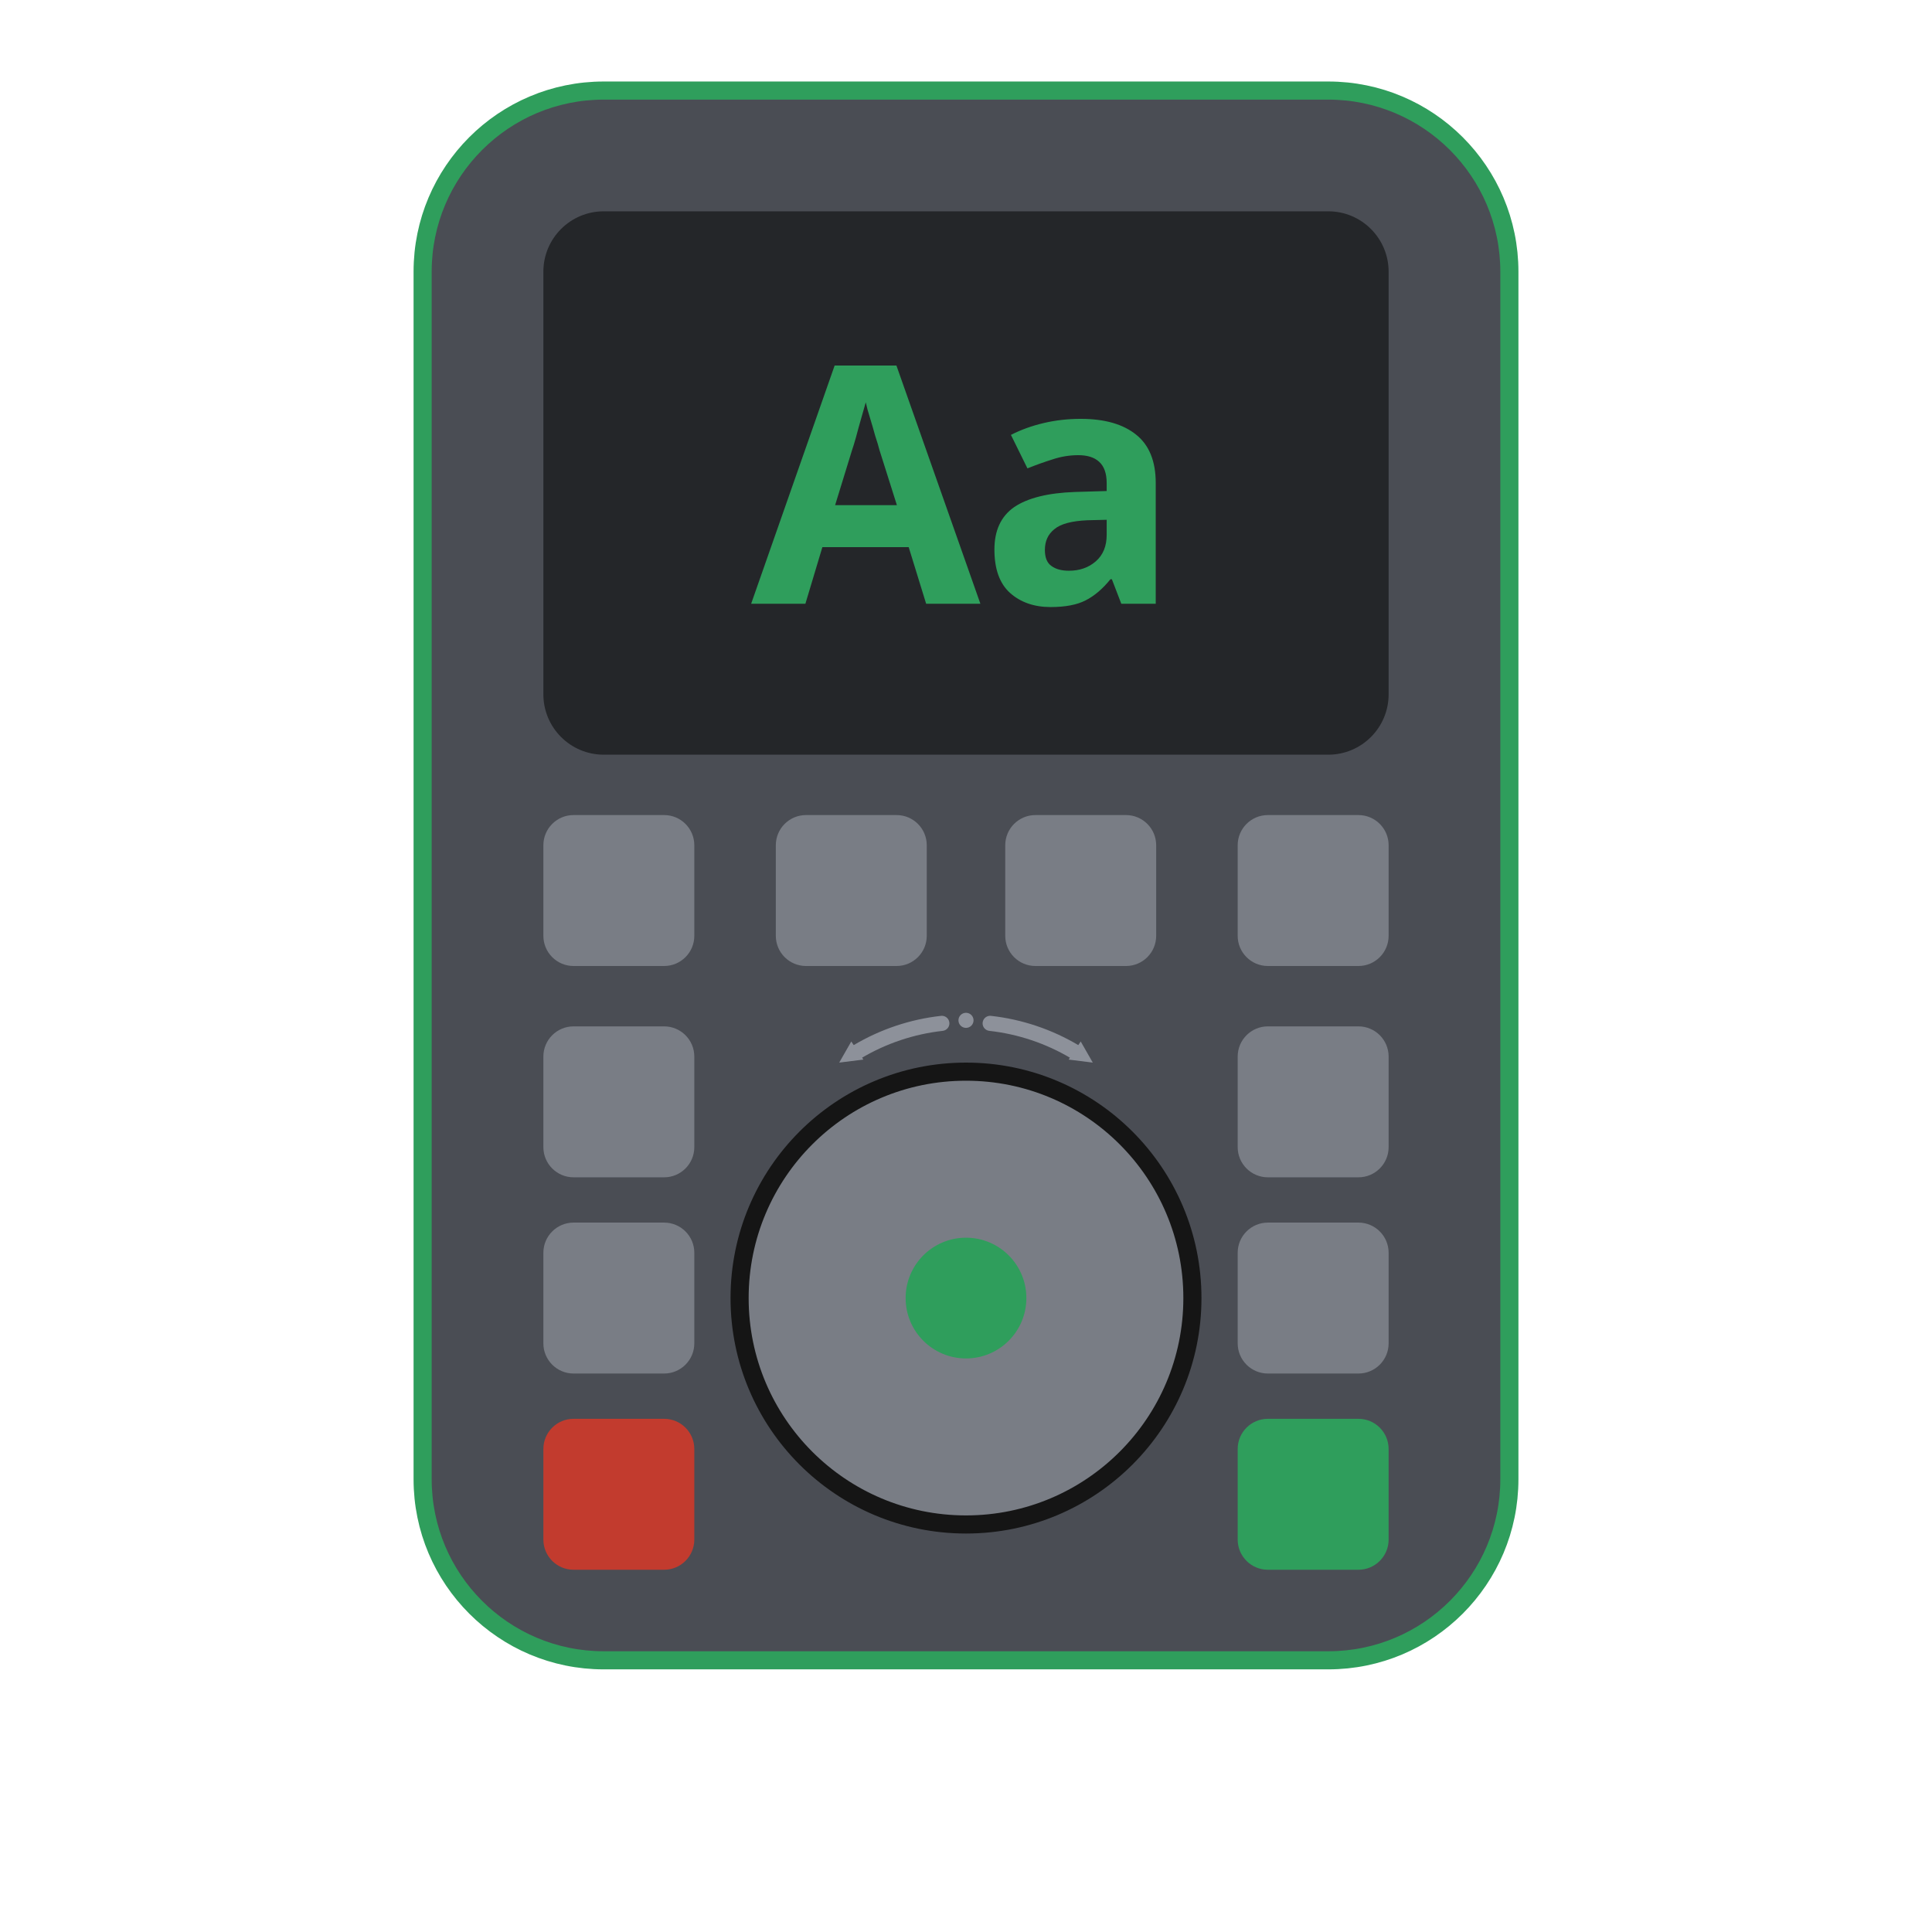
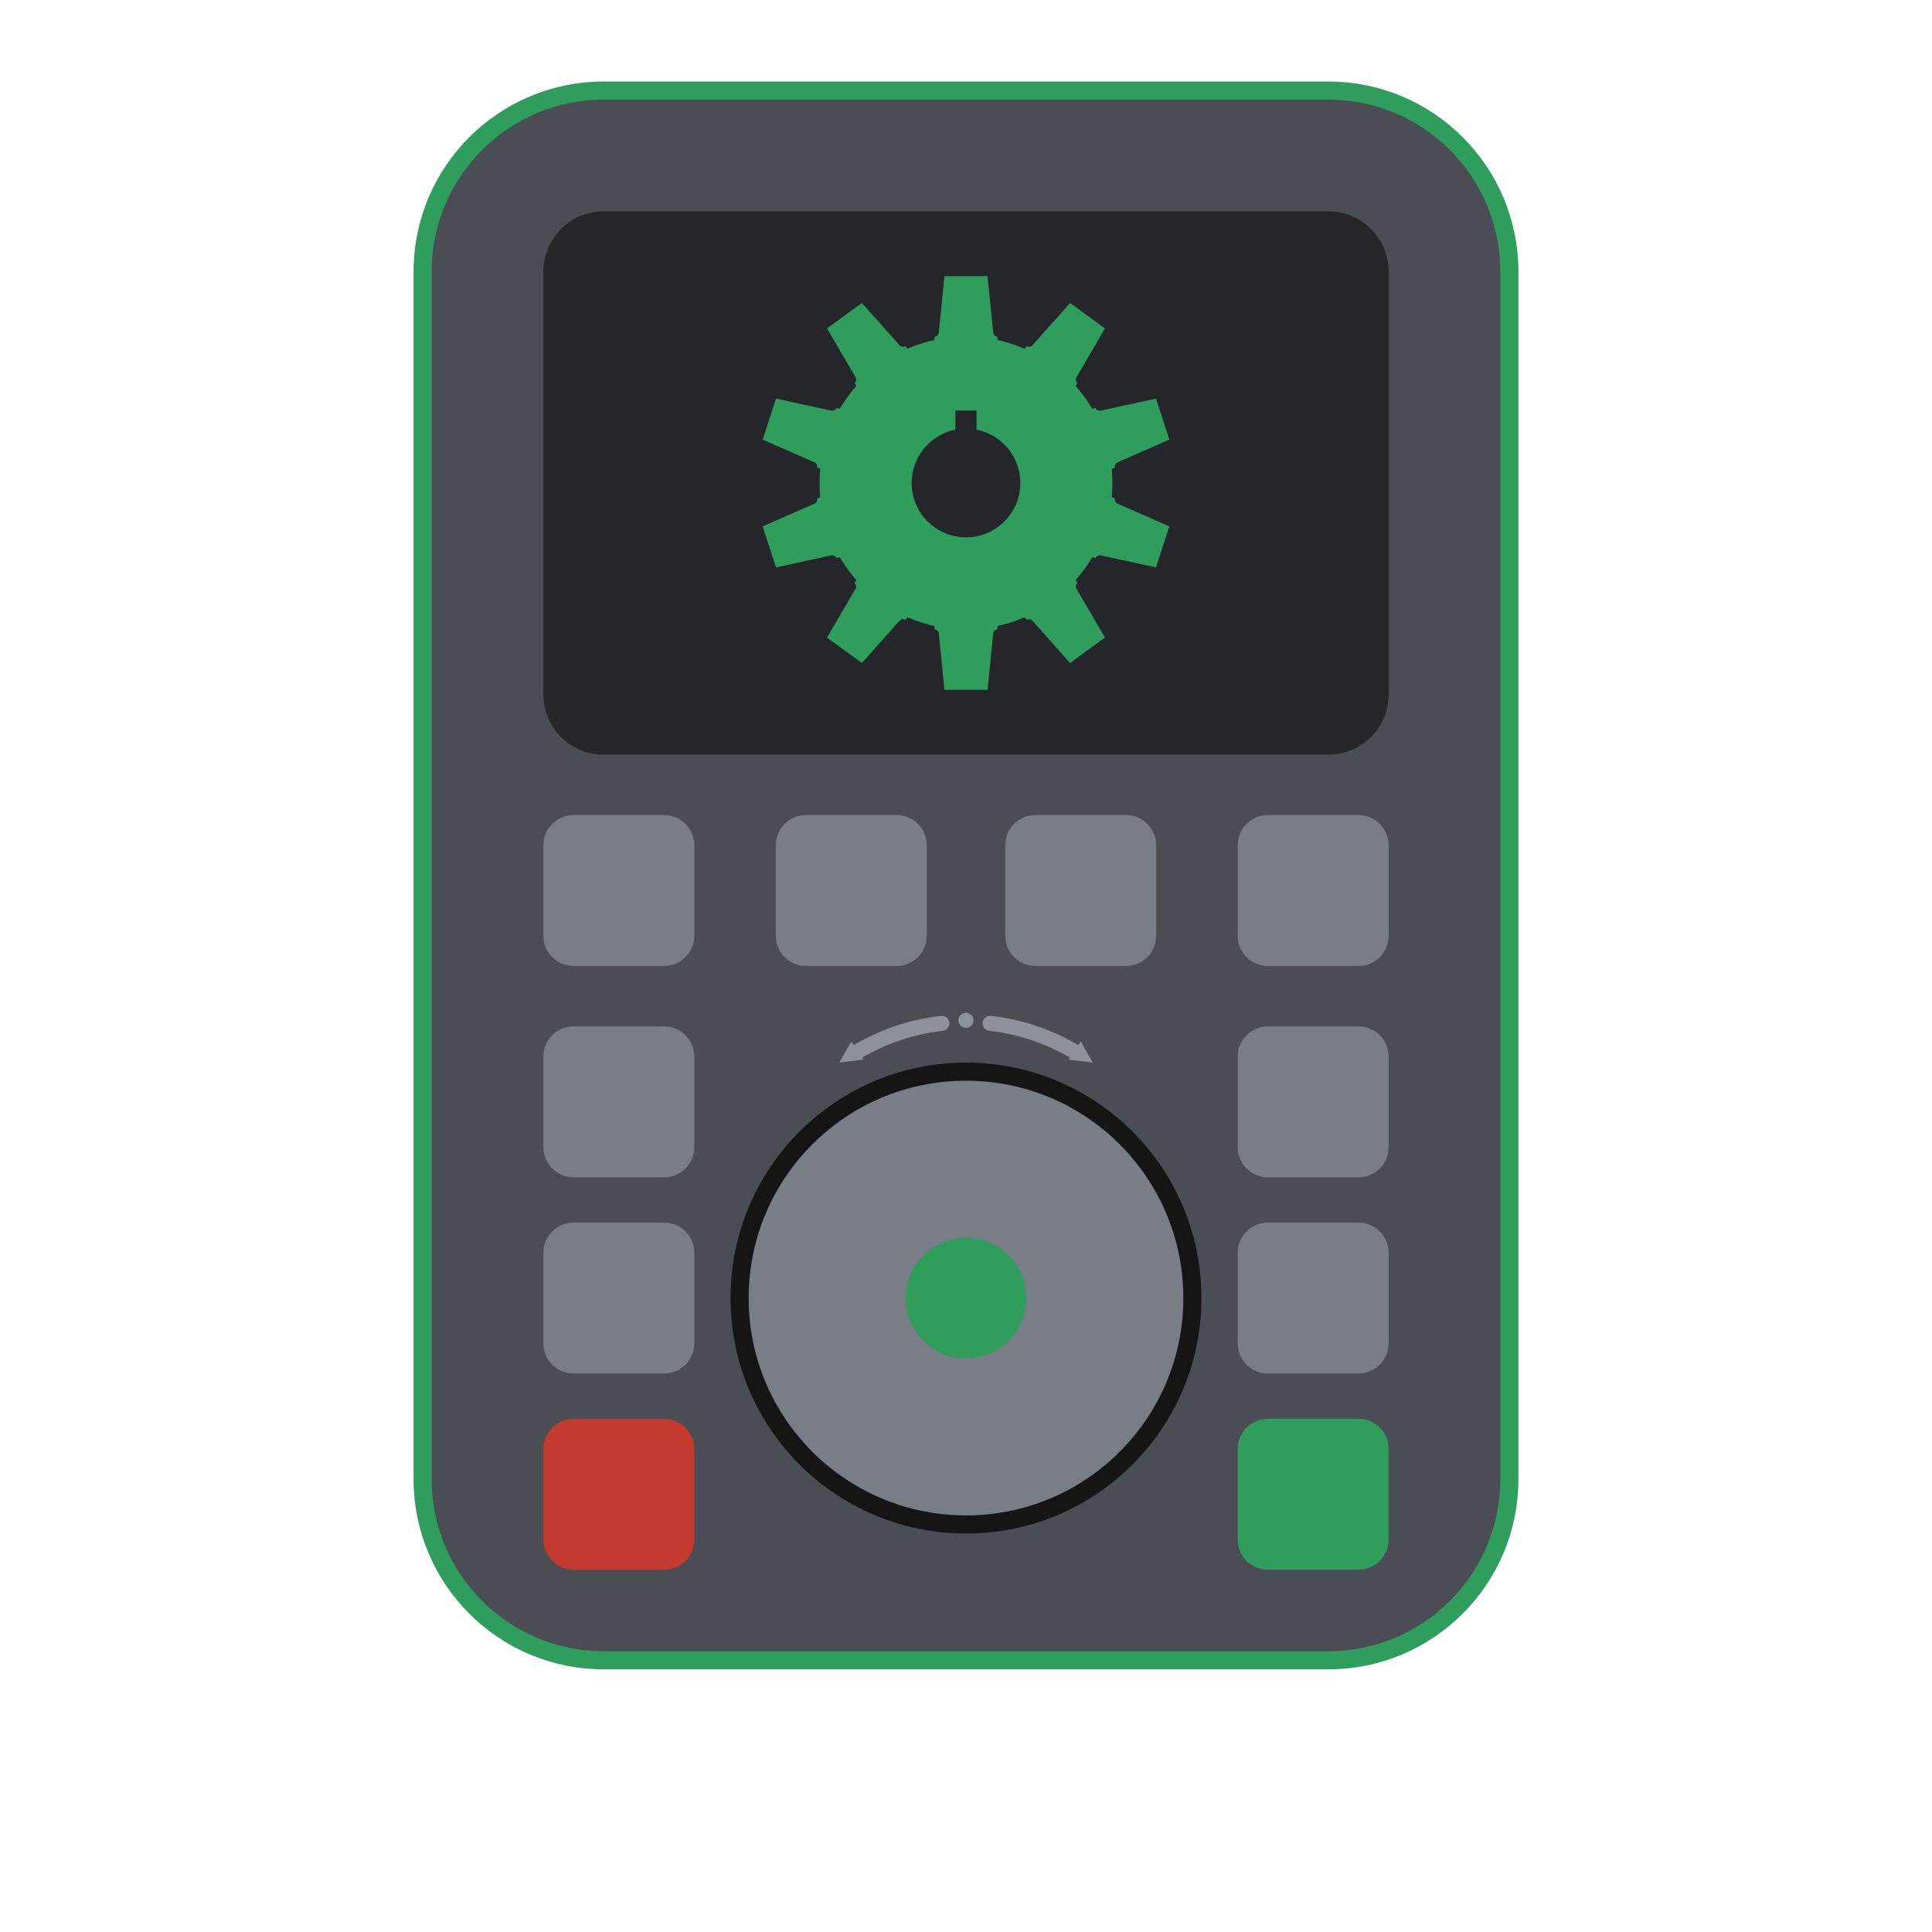
<svg xmlns="http://www.w3.org/2000/svg" width="64" height="64" viewBox="0 0 64 64">
  <rect x="14" y="3" width="36" height="52" rx="6" fill="#4a4d54" stroke="#2f9e5c" stroke-width="0.6" />
  <rect x="18" y="7" width="28" height="18" rx="2" fill="#242629" />
-   <text x="32" y="20" text-anchor="middle" font-family="'Space Grotesk',sans-serif" font-weight="700" font-size="11" fill="#2f9e5c">Aa</text>
+   <circle cx="32" cy="16" r="5" fill="#2f9e5c" stroke="#242629" stroke-width="0.3" />
+   <path d="M -1.05 -4.70 L -0.85 -7.00 L 0.85 -7.00 L 1.05 -4.70 Z" fill="#2f9e5c" transform="translate(32 16) rotate(0.00)" />
+   <path d="M -1.05 -4.70 L -0.85 -7.00 L 0.85 -7.00 L 1.05 -4.70 Z" fill="#2f9e5c" transform="translate(32 16) rotate(36.00)" />
+   <path d="M -1.05 -4.70 L -0.85 -7.00 L 0.85 -7.00 L 1.05 -4.70 Z" fill="#2f9e5c" transform="translate(32 16) rotate(72.00)" />
+   <path d="M -1.05 -4.70 L -0.85 -7.00 L 0.85 -7.00 L 1.05 -4.70 Z" fill="#2f9e5c" transform="translate(32 16) rotate(108.00)" />
+   <path d="M -1.05 -4.70 L -0.85 -7.00 L 0.85 -7.00 L 1.05 -4.70 Z" fill="#2f9e5c" transform="translate(32 16) rotate(144.00)" />
+   <path d="M -1.05 -4.70 L -0.85 -7.00 L 0.85 -7.00 L 1.05 -4.70 Z" fill="#2f9e5c" transform="translate(32 16) rotate(180.00)" />
+   <path d="M -1.05 -4.70 L -0.85 -7.00 L 0.85 -7.00 L 1.05 -4.70 Z" fill="#2f9e5c" transform="translate(32 16) rotate(216.00)" />
+   <path d="M -1.05 -4.70 L -0.85 -7.00 L 0.85 -7.00 L 1.05 -4.70 Z" fill="#2f9e5c" transform="translate(32 16) rotate(252.00)" />
+   <path d="M -1.05 -4.70 L -0.85 -7.00 L 0.85 -7.00 L 1.05 -4.70 Z" fill="#2f9e5c" transform="translate(32 16) rotate(288.00)" />
+   <path d="M -1.05 -4.70 L -0.85 -7.00 L 0.85 -7.00 L 1.05 -4.70 Z" fill="#2f9e5c" transform="translate(32 16) rotate(324.00)" />
+   <path d="M -1.05 -5.00 L -0.85 -7.00 L 0.85 -7.00 L 1.05 -5.00" fill="none" stroke="#242629" stroke-width="0.3" stroke-linejoin="round" stroke-linecap="round" transform="translate(32 16) rotate(0.00)" />
+   <path d="M -1.05 -5.00 L -0.85 -7.00 L 0.85 -7.00 L 1.05 -5.00" fill="none" stroke="#242629" stroke-width="0.3" stroke-linejoin="round" stroke-linecap="round" transform="translate(32 16) rotate(36.00)" />
+   <path d="M -1.05 -5.00 L -0.85 -7.00 L 0.85 -7.00 L 1.05 -5.00" fill="none" stroke="#242629" stroke-width="0.3" stroke-linejoin="round" stroke-linecap="round" transform="translate(32 16) rotate(72.00)" />
+   <path d="M -1.05 -5.00 L -0.85 -7.00 L 0.85 -7.00 L 1.05 -5.00" fill="none" stroke="#242629" stroke-width="0.3" stroke-linejoin="round" stroke-linecap="round" transform="translate(32 16) rotate(108.00)" />
+   <path d="M -1.05 -5.00 L -0.85 -7.00 L 0.85 -7.00 L 1.05 -5.00" fill="none" stroke="#242629" stroke-width="0.3" stroke-linejoin="round" stroke-linecap="round" transform="translate(32 16) rotate(144.00)" />
+   <path d="M -1.05 -5.00 L -0.85 -7.00 L 0.85 -7.00 L 1.05 -5.00" fill="none" stroke="#242629" stroke-width="0.3" stroke-linejoin="round" stroke-linecap="round" transform="translate(32 16) rotate(180.00)" />
+   <path d="M -1.05 -5.00 L -0.85 -7.00 L 0.85 -7.00 L 1.05 -5.00" fill="none" stroke="#242629" stroke-width="0.3" stroke-linejoin="round" stroke-linecap="round" transform="translate(32 16) rotate(216.00)" />
+   <path d="M -1.05 -5.00 L -0.85 -7.00 L 0.85 -7.00 L 1.05 -5.00" fill="none" stroke="#242629" stroke-width="0.3" stroke-linejoin="round" stroke-linecap="round" transform="translate(32 16) rotate(252.00)" />
+   <path d="M -1.05 -5.00 L -0.85 -7.00 L 0.85 -7.00 L 1.05 -5.00" fill="none" stroke="#242629" stroke-width="0.3" stroke-linejoin="round" stroke-linecap="round" transform="translate(32 16) rotate(288.00)" />
+   <path d="M -1.05 -5.00 L -0.85 -7.00 L 0.85 -7.00 L 1.05 -5.00" fill="none" stroke="#242629" stroke-width="0.3" stroke-linejoin="round" stroke-linecap="round" transform="translate(32 16) rotate(324.00)" />
+   <circle cx="32" cy="16" r="1.8" fill="#242629" />
+   <rect x="31.65" y="13.6" width="0.7" height="2.6" fill="#242629" />
  <rect x="18" y="27" width="5" height="5" rx="1" fill="#797d85" />
  <rect x="25.7" y="27" width="5" height="5" rx="1" fill="#797d85" />
  <rect x="33.3" y="27" width="5" height="5" rx="1" fill="#797d85" />
  <rect x="41" y="27" width="5" height="5" rx="1" fill="#797d85" />
  <rect x="18" y="34" width="5" height="5" rx="1" fill="#797d85" />
  <rect x="41" y="34" width="5" height="5" rx="1" fill="#797d85" />
  <rect x="18" y="40.5" width="5" height="5" rx="1" fill="#797d85" />
  <rect x="41" y="40.5" width="5" height="5" rx="1" fill="#797d85" />
  <rect x="18" y="47" width="5" height="5" rx="1" fill="#c23b2e" />
  <rect x="41" y="47" width="5" height="5" rx="1" fill="#2f9e5c" />
  <path d="M28.4 34.84 A7 7 0 0 1 31.2 33.9" fill="none" stroke="#8d919a" stroke-width="0.5" stroke-linecap="round" />
  <path d="M35.6 34.84 A7 7 0 0 0 32.8 33.9" fill="none" stroke="#8d919a" stroke-width="0.5" stroke-linecap="round" />
  <path d="M27.8 35.2 L28.6 35.1 L28.2 34.5 Z" fill="#8d919a" />
  <path d="M36.2 35.2 L35.4 35.1 L35.8 34.5 Z" fill="#8d919a" />
  <circle cx="32" cy="33.8" r="0.25" fill="#8d919a" />
  <circle cx="32" cy="43" r="7.5" fill="#797d85" stroke="#151515" stroke-width="0.6" />
  <circle cx="32" cy="43" r="2" fill="#2f9e5c" />
</svg>
